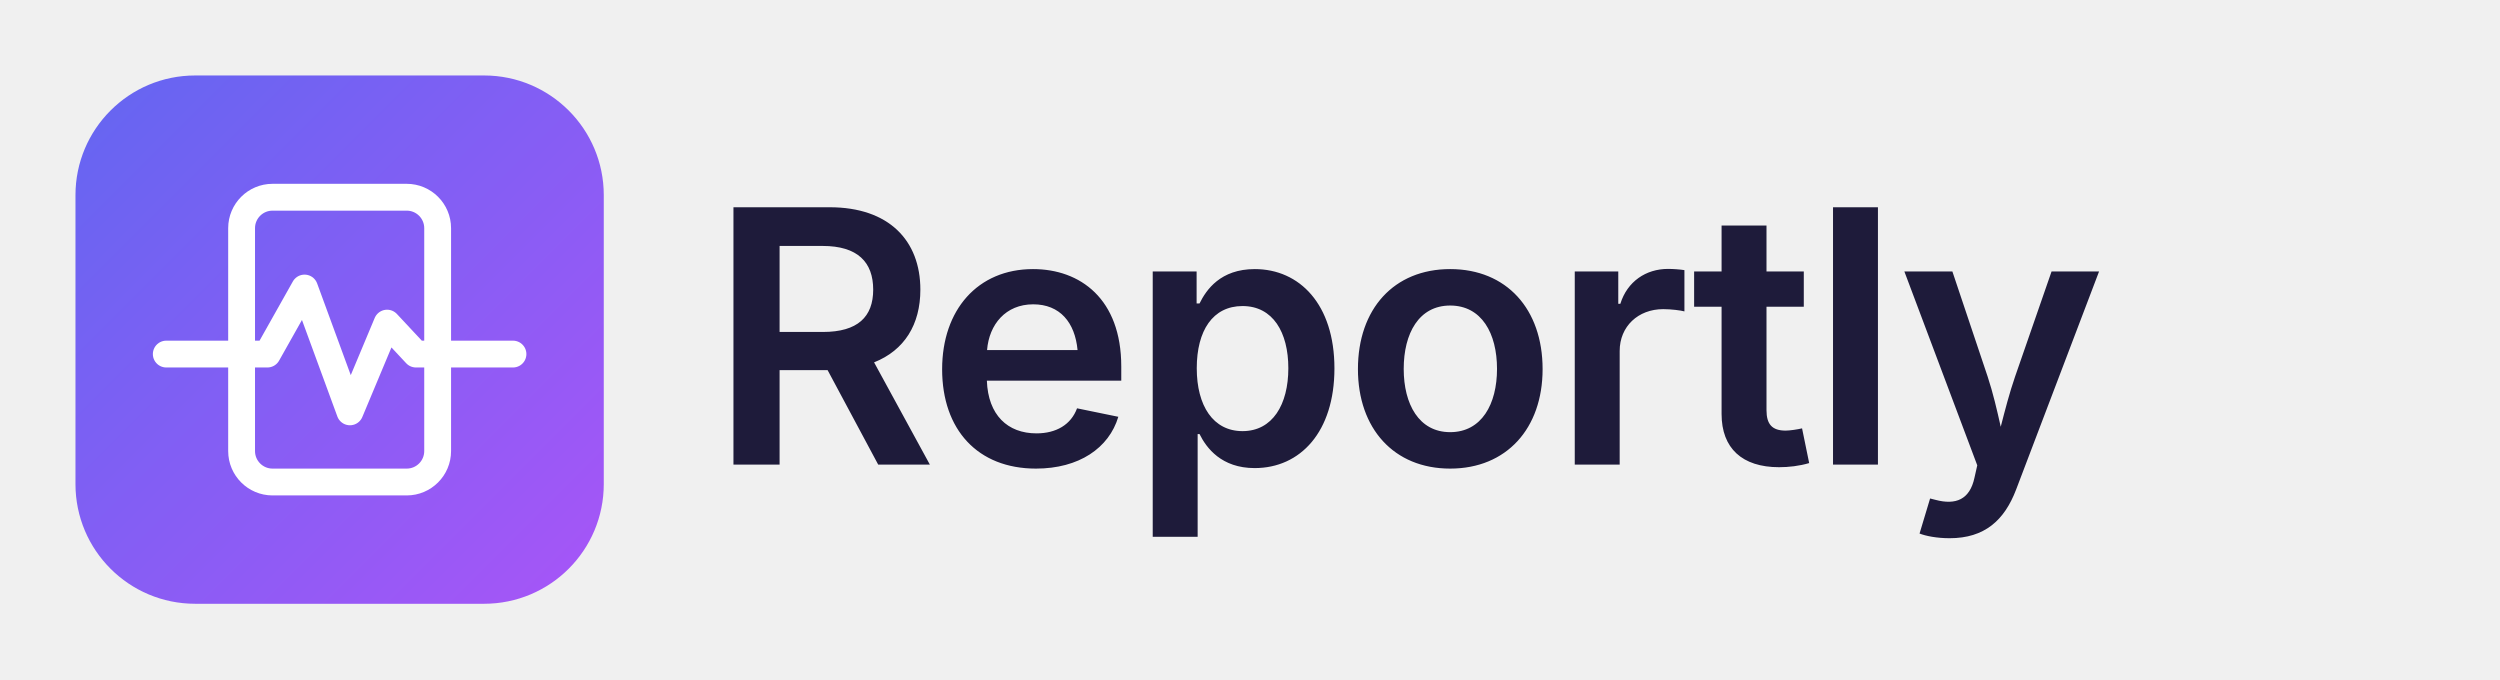
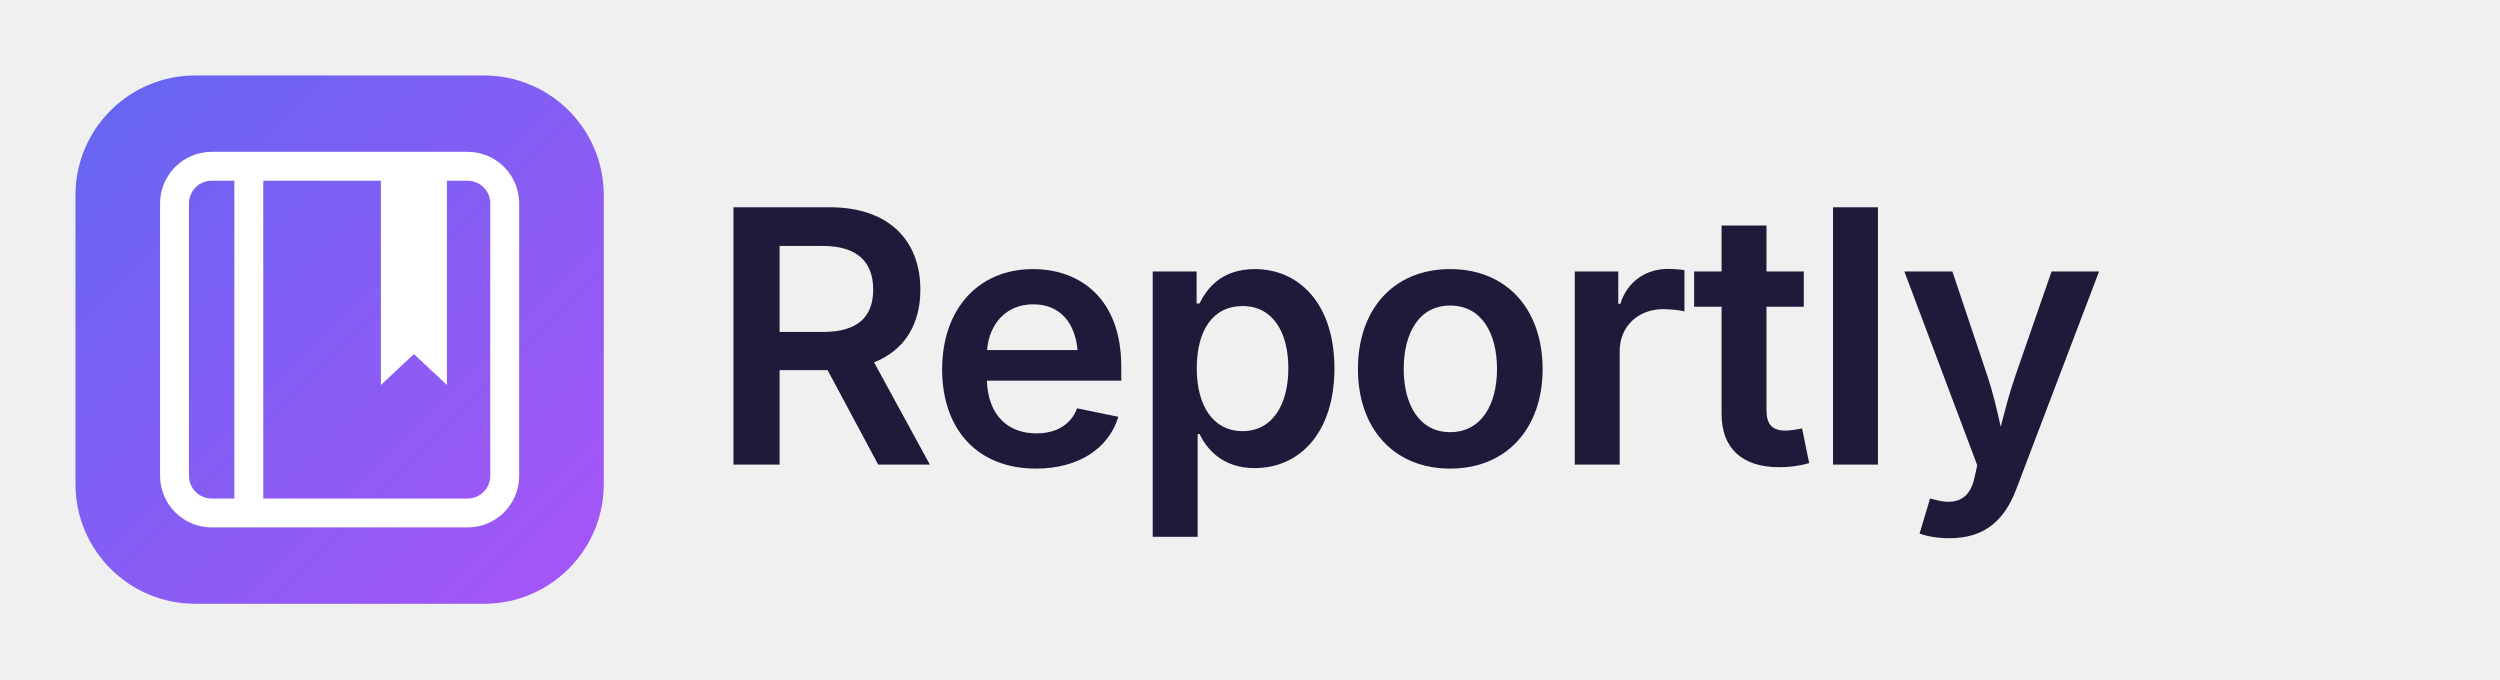
<svg xmlns="http://www.w3.org/2000/svg" viewBox="0 0 1060 288" width="1060" height="288">
  <defs>
    <linearGradient id="rgl" x1="0" y1="0" x2="1" y2="1">
      <stop offset="0" stop-color="#6366f1" />
      <stop offset="1" stop-color="#a855f7" />
    </linearGradient>
  </defs>
  <g transform="translate(32,32) scale(0.4375)">
    <rect width="512" height="512" rx="116" fill="url(#rgl)" />
-     <rect x="161" y="118" width="190" height="276" rx="30" fill="none" stroke="#ffffff" stroke-width="26" />
-     <polyline points="88,270 186,270 222,206 266,326 302,240 330,270 424,270" fill="none" stroke="#ffffff" stroke-width="26" stroke-linecap="round" stroke-linejoin="round" />
+     <rect x="96" y="88" width="320" height="336" rx="36" fill="none" stroke="#ffffff" stroke-width="28" />
+     <line x1="168" y1="88" x2="168" y2="424" stroke="#ffffff" stroke-width="28" />
+     <path d="M296 88 h64 v212 l-32 -30 -32 30 z" fill="#ffffff" />
  </g>
  <text x="300" y="197" font-family="Inter, 'Segoe UI', -apple-system, sans-serif" font-size="150" font-weight="600" letter-spacing="-3" fill="#1e1b3a">Reportly</text>
</svg>
